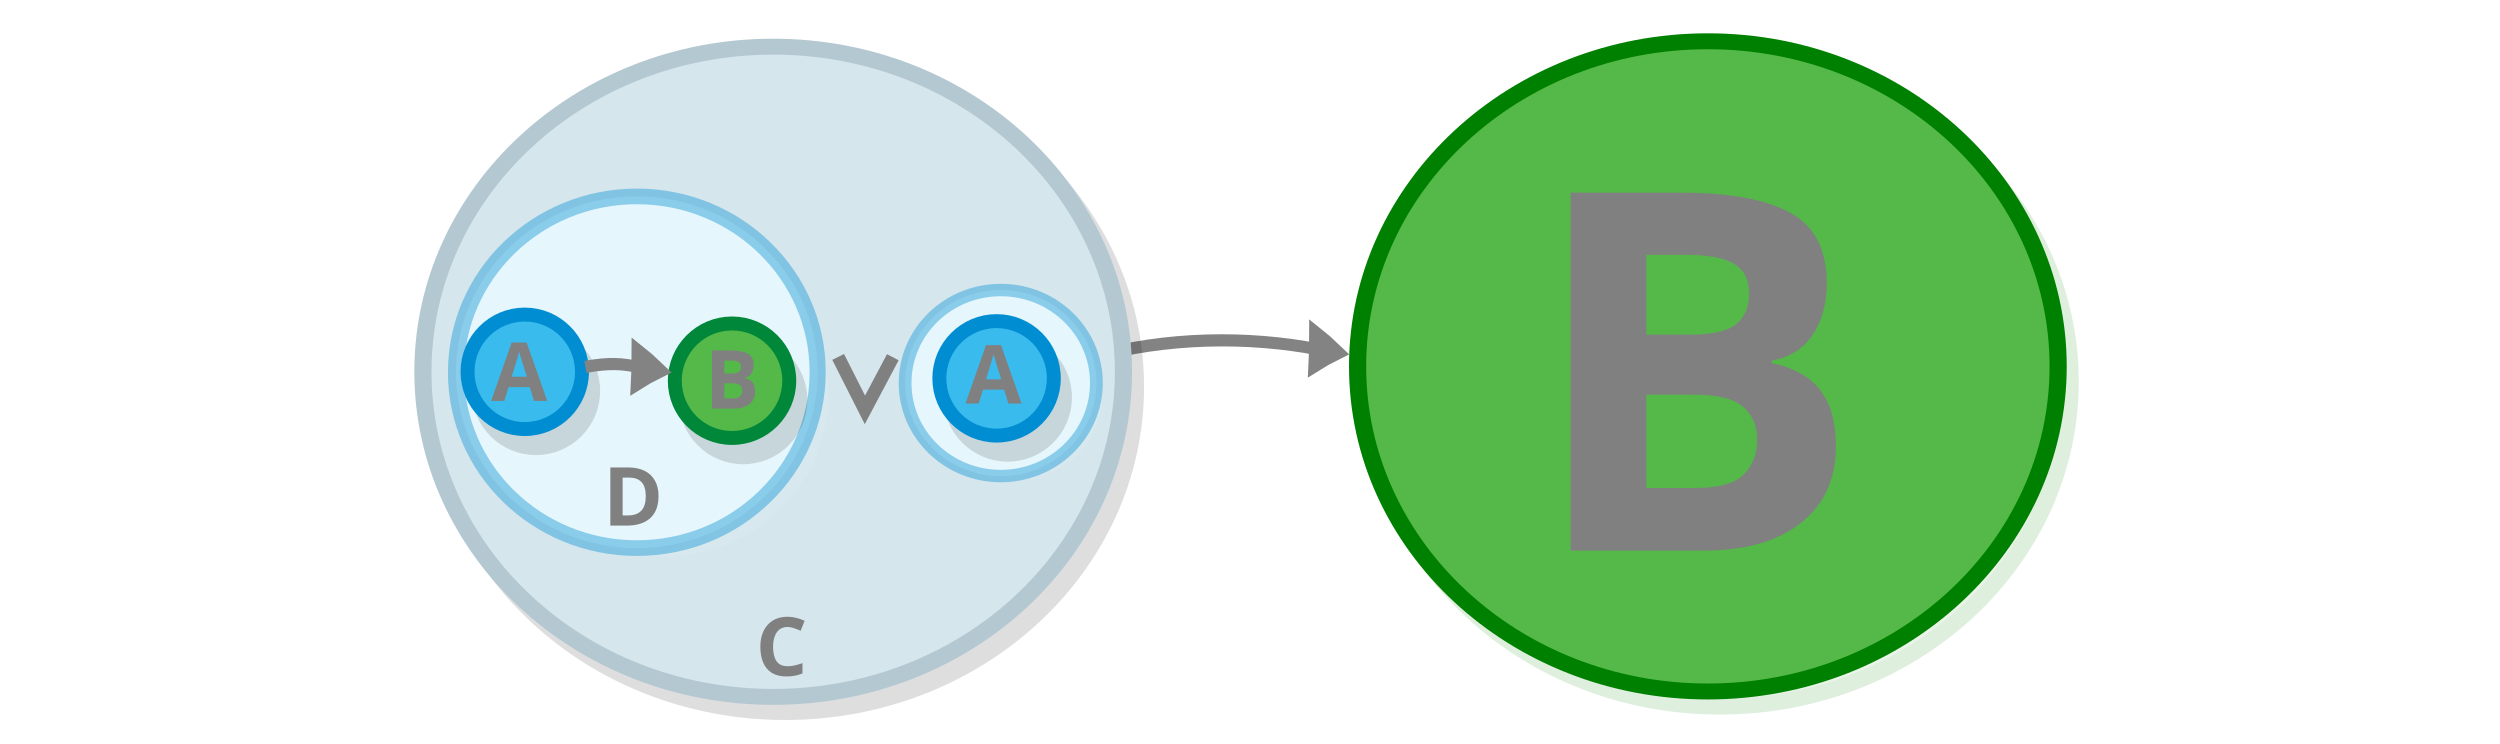
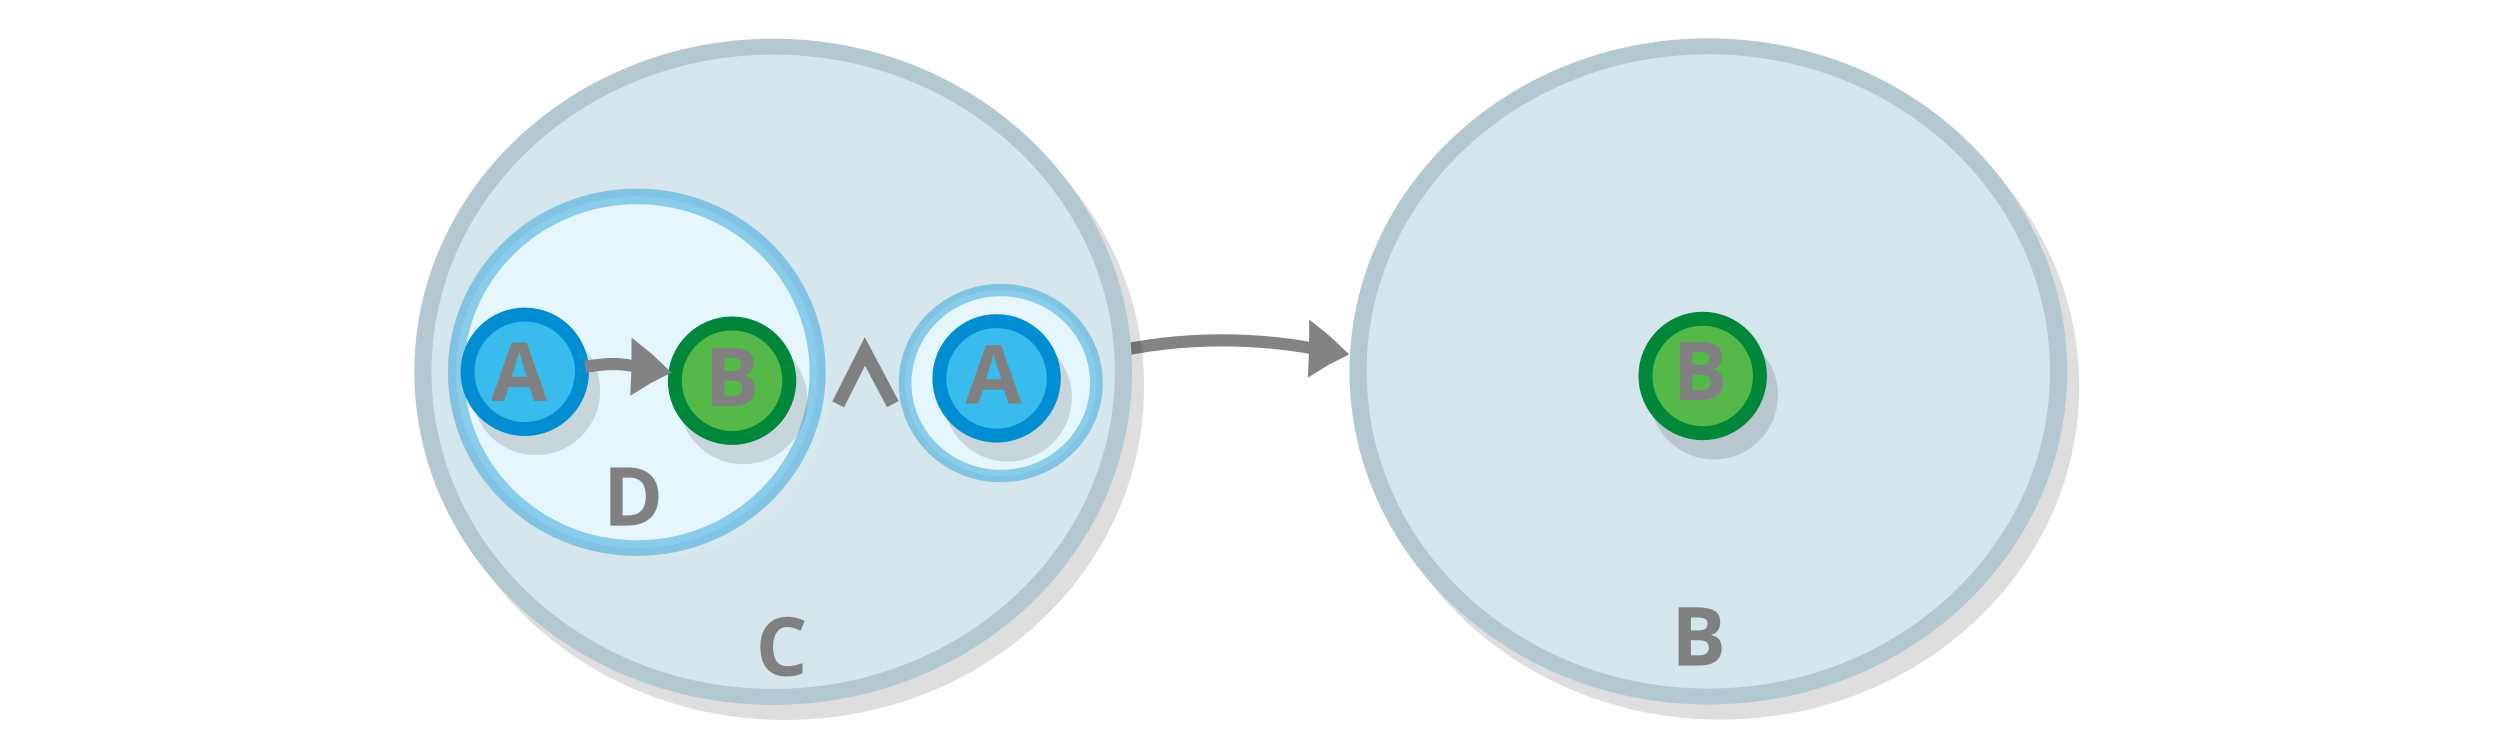
<svg xmlns="http://www.w3.org/2000/svg" viewBox="0 0 595.3 177" version="1.1" id="svg3397">
  <defs id="defs3401" />
-   <g id="g1649-1-7" transform="matrix(0.586284,0,0,0.5405777,155.2817,6.311435)" style="fill:#54b948;fill-opacity:1;stroke:#008000">
-     <g id="g9692-3" transform="matrix(1.286936,0,0,1.29546,-176.2206,164.86)" style="fill:#54b948;fill-opacity:1;stroke:#008000">
-       <circle cx="473.908" cy="-6.545" r="110.546" id="circle3367-3-7" style="opacity:0.13;stroke:#008000;stroke-width:5.416;stroke-miterlimit:10;stroke-dasharray:none;fill:#54b948;fill-opacity:1" />
-       <circle fill="#39bced" stroke="#008dd2" cx="470.12" cy="-11.695" r="110.546" id="circle3381-0-6" style="fill:#54b948;fill-opacity:1;stroke:#008000;stroke-width:5.416;stroke-miterlimit:10;stroke-dasharray:none;stroke-opacity:1" />
-     </g>
-   </g>
  <g style="display:inline;fill:#dddddd;stroke:#838383;stroke-width:6.389;stroke-miterlimit:10" id="g1482-7-0-0" transform="matrix(0.2386856,-0.00444578,0.02306699,0.3329128,236.4638,9.754201)">
    <path style="stroke-width:35.526" id="path1478-7-9-3" transform="matrix(0.4768,-0.02932,0.03214,0.42867,147.58,197.367)" d="m 315.1,101.79 c 10.682,-4.135 21.77,-7.738 33.127,-11.074 -8.518,-8.139 -17.577,-16.01 -27.178,-23.616 -2.04,12.119 -3.103,21.663 -5.949,34.69 z" />
    <path style="fill:none;stroke-width:10.649;paint-order:markers fill stroke" id="path1480-1-3-7" d="M 64.349,89.689 C 149.654,72.574 240.881,73.15 317.498,86.173" transform="matrix(0.89574,0,0,0.81736,18.384,154.236)" />
  </g>
  <g id="g9442" transform="translate(41.00257,1.091495)" style="paint-order:fill markers stroke">
    <g id="g2445-3-1" transform="matrix(2.445808,0,0,2.248517,-117.5724,88.03923)" style="fill:#000000;fill-opacity:0.113;stroke:none;stroke-width:1.324;stroke-miterlimit:4;stroke-dasharray:none;paint-order:fill markers stroke" />
  </g>
  <g id="g1649-1" transform="matrix(0.586284,0,0,0.5405777,-67.28434,7.596253)">
    <g id="g9692" transform="matrix(1.286936,0,0,1.29546,-176.2206,164.86)">
      <circle cx="473.908" cy="-6.545" r="110.546" id="circle3367-3" style="opacity:0.13;stroke:#000000;stroke-width:5.416;stroke-miterlimit:10;stroke-dasharray:none" />
      <circle fill="#39bced" stroke="#008dd2" cx="470.12" cy="-11.695" r="110.546" id="circle3381-0" style="fill:#d5e6ed;fill-opacity:1;stroke:#b4c8d2;stroke-width:5.416;stroke-miterlimit:10;stroke-dasharray:none;stroke-opacity:1" />
    </g>
  </g>
  <g id="g2445" transform="matrix(1.19768,0,0,1.164676,19.81203,86.16745)" style="fill:#e5f6fc;fill-opacity:1">
    <ellipse cx="115.376" cy="6.598" id="circle3367-6" style="opacity:0.13;fill:#e5f6fc;fill-opacity:1;stroke:none;stroke-width:8.061;stroke-miterlimit:10" rx="32.824" ry="33.278" />
    <circle fill="#39bced" stroke="#008dd2" cx="110.07" cy="2.123" id="circle3381-8" style="fill:#e5f6fc;fill-opacity:1;stroke:#008dd2;stroke-width:3.2;stroke-miterlimit:10;stroke-dasharray:none;stroke-opacity:0.397" r="35.953" />
  </g>
  <g id="g1649" transform="matrix(0.5539431,0,0,0.5539431,-22.94721,53.13773)">
    <circle cx="271.8" cy="72.1" r="24.6" id="circle3367" style="opacity:0.13;stroke:#000000;stroke-width:6;stroke-miterlimit:10" />
    <circle fill="#39bced" stroke="#008dd2" cx="267" cy="63.9" r="24.6" id="circle3381" style="stroke-width:6;stroke-miterlimit:10" />
  </g>
  <g id="g1645" transform="matrix(0.5539431,0,0,0.5539431,-30.0954,28.00243)">
    <circle cx="373.8" cy="121.4" r="24.6" id="circle3375" style="opacity:0.13;stroke:#000000;stroke-width:6;stroke-miterlimit:10" />
    <circle fill="#54b948" stroke="#00873a" cx="369" cy="113.1" r="24.6" id="circle3389" style="stroke-width:6;stroke-miterlimit:10" />
  </g>
  <g id="g2445-5" transform="matrix(0.6334893,0,0,0.6160327,168.5714,89.90152)" style="fill:#e5f6fc;fill-opacity:1;stroke-width:4.802;stroke-miterlimit:4;stroke-dasharray:none">
    <ellipse cx="115.376" cy="6.598" id="circle3367-6-9" style="opacity:0.13;fill:#e5f6fc;fill-opacity:1;stroke:none;stroke-width:4.802;stroke-miterlimit:4;stroke-dasharray:none" rx="32.824" ry="33.278" />
    <circle fill="#39bced" stroke="#008dd2" cx="110.07" cy="2.123" id="circle3381-8-8" style="fill:#e5f6fc;fill-opacity:1;stroke:#008dd2;stroke-width:4.802;stroke-miterlimit:4;stroke-dasharray:none;stroke-opacity:0.397" r="35.953" />
  </g>
  <g id="g1649-5" transform="matrix(0.5539431,0,0,0.5539431,89.40171,54.69654)">
    <circle cx="271.8" cy="72.1" r="24.6" id="circle3367-7" style="opacity:0.13;stroke:#000000;stroke-width:6;stroke-miterlimit:10" />
    <circle fill="#39bced" stroke="#008dd2" cx="267" cy="63.9" r="24.6" id="circle3381-9" style="stroke-width:6;stroke-miterlimit:10" />
  </g>
-   <g id="g1730" transform="matrix(0.537066,0.03294189,-0.03313988,0.5338573,48.14709,38.5843)" style="stroke:#808080;stroke-width:5.818;stroke-linecap:square;stroke-linejoin:miter;stroke-miterlimit:4;stroke-dasharray:none">
+   <g id="g1730" transform="matrix(0.537066,-0.03294189,-0.03313988,-0.5338573,48.14709,142.7027)" style="stroke:#808080;stroke-width:5.818;stroke-linecap:square;stroke-linejoin:miter;stroke-miterlimit:4;stroke-dasharray:none">
    <path style="fill:none;stroke:#808080;stroke-width:5.818;stroke-linecap:square;stroke-linejoin:miter;stroke-miterlimit:4;stroke-dasharray:none;stroke-opacity:1" d="m 287.693,71.772 11.811,20.29 9.691,-21.501" id="path1717" />
  </g>
  <g style="display:inline;fill:#dddddd;stroke:#838383;stroke-width:6.389;stroke-miterlimit:10" id="g1482-7-0" transform="matrix(0.2386856,-0.00444578,0.02306699,0.3329128,75.11364,14.07705)">
    <path style="stroke-width:35.526" id="path1478-7-9" transform="matrix(0.4768,-0.02932,0.03214,0.42867,147.58,197.367)" d="m 315.1,101.79 c 10.682,-4.135 21.77,-7.738 33.127,-11.074 -8.518,-8.139 -17.577,-16.01 -27.178,-23.616 -2.04,12.119 -3.103,21.663 -5.949,34.69 z" />
    <path style="stroke-width:10.649;paint-order:markers fill stroke" id="path1480-1-3" transform="matrix(0.89574,0,0,0.81736,18.384,154.236)" d="M 256.008,84.703 C 283.392,81.263 297.41,82.245 317.498,86.173" />
  </g>
  <text xml:space="preserve" style="font-style:normal;font-weight:normal;font-size:40px;line-height:1.25;font-family:sans-serif;fill:#000000;fill-opacity:1;stroke:none" x="80.857" y="-50.271" id="text9288">
    <tspan id="tspan9286" x="80.857" y="-50.271" />
  </text>
-   <text xml:space="preserve" style="font-style:normal;font-weight:normal;font-size:119.363px;line-height:1.25;font-family:sans-serif;fill:#808080;fill-opacity:1;stroke:none;stroke-width:2.984" x="363.265" y="131.103" id="text11199-1">
-     <tspan id="tspan11197-9" x="363.265" y="131.103" style="font-style:normal;font-variant:normal;font-weight:bold;font-stretch:normal;font-family:sans-serif;-inkscape-font-specification:'sans-serif Bold';fill:#808080;stroke-width:2.984">B</tspan>
-   </text>
  <text xml:space="preserve" style="font-style:normal;font-weight:normal;font-size:19.397px;line-height:1.25;font-family:sans-serif;fill:#808080;fill-opacity:1;stroke:none;stroke-width:0.485" x="179.925" y="160.891" id="text11199-1-1">
    <tspan id="tspan11197-9-8" x="179.925" y="160.891" style="font-style:normal;font-variant:normal;font-weight:bold;font-stretch:normal;font-family:sans-serif;-inkscape-font-specification:'sans-serif Bold';fill:#808080;stroke-width:0.485">C</tspan>
-   </text>
-   <text xml:space="preserve" style="font-style:normal;font-weight:normal;font-size:19.397px;line-height:1.25;font-family:sans-serif;fill:#808080;fill-opacity:1;stroke:none;stroke-width:0.485" x="167.812" y="97.296" id="text11199-1-4">
-     <tspan id="tspan11197-9-9" x="167.812" y="97.296" style="font-style:normal;font-variant:normal;font-weight:bold;font-stretch:normal;font-family:sans-serif;-inkscape-font-specification:'sans-serif Bold';fill:#808080;stroke-width:0.485">B</tspan>
  </text>
  <text xml:space="preserve" style="font-style:normal;font-weight:normal;font-size:19.397px;line-height:1.25;font-family:sans-serif;fill:#808080;fill-opacity:1;stroke:none;stroke-width:0.485" x="116.936" y="95.479" id="text11199-1-7">
    <tspan id="tspan11197-9-2" x="116.936" y="95.479" style="font-style:normal;font-variant:normal;font-weight:bold;font-stretch:normal;font-family:sans-serif;-inkscape-font-specification:'sans-serif Bold';fill:#808080;stroke-width:0.485">A</tspan>
  </text>
  <text xml:space="preserve" style="font-style:normal;font-weight:normal;font-size:19.397px;line-height:1.25;font-family:sans-serif;fill:#808080;fill-opacity:1;stroke:none;stroke-width:0.485" x="229.893" y="96.085" id="text11199-1-7-1">
    <tspan id="tspan11197-9-2-1" x="229.893" y="96.085" style="font-style:normal;font-variant:normal;font-weight:bold;font-stretch:normal;font-family:sans-serif;-inkscape-font-specification:'sans-serif Bold';fill:#808080;stroke-width:0.485">A</tspan>
  </text>
  <text xml:space="preserve" style="font-style:normal;font-weight:normal;font-size:19.397px;line-height:1.25;font-family:sans-serif;fill:#808080;fill-opacity:1;stroke:none;stroke-width:0.485" x="143.585" y="125.157" id="text11199-1-4-2">
    <tspan id="tspan11197-9-9-9" x="143.585" y="125.157" style="font-style:normal;font-variant:normal;font-weight:bold;font-stretch:normal;font-family:sans-serif;-inkscape-font-specification:'sans-serif Bold';fill:#808080;stroke-width:0.485">D</tspan>
  </text>
+   <g id="g1649-1-3" transform="matrix(0.586284,0,0,0.5405777,155.3976,7.512144)">
+     <g id="g9692-5" transform="matrix(1.286936,0,0,1.29546,-176.2206,164.86)">
+       <circle cx="473.908" cy="-6.545" r="110.546" id="circle3367-3-2" style="opacity:0.13;stroke:#000000;stroke-width:5.416;stroke-miterlimit:10;stroke-dasharray:none" />
+       <circle fill="#39bced" stroke="#008dd2" cx="470.12" cy="-11.695" r="110.546" id="circle3381-0-2" style="fill:#d5e6ed;fill-opacity:1;stroke:#b4c8d2;stroke-width:5.416;stroke-miterlimit:10;stroke-dasharray:none;stroke-opacity:1" />
+     </g>
+   </g>
+   <g id="g1645-6" transform="matrix(0.5539431,0,0,0.5539431,201.0361,26.87232)">
+     <circle cx="373.8" cy="121.4" r="24.6" id="circle3375-6" style="opacity:0.13;stroke:#000000;stroke-width:6;stroke-miterlimit:10" />
+     <circle fill="#54b948" stroke="#00873a" cx="369" cy="113.1" r="24.6" id="circle3389-7" style="stroke-width:6;stroke-miterlimit:10" />
+   </g>
+   <text xml:space="preserve" style="font-style:normal;font-weight:normal;font-size:19.397px;line-height:1.25;font-family:sans-serif;fill:#808080;fill-opacity:1;stroke:none;stroke-width:0.485" x="398.332" y="95.239" id="text11199-1-4">
+     <tspan id="tspan11197-9-9" x="398.332" y="95.239" style="font-style:normal;font-variant:normal;font-weight:bold;font-stretch:normal;font-family:sans-serif;-inkscape-font-specification:'sans-serif Bold';fill:#808080;stroke-width:0.485">B</tspan>
+   </text>
+   <text xml:space="preserve" style="font-style:normal;font-weight:normal;font-size:19.397px;line-height:1.25;font-family:sans-serif;fill:#808080;fill-opacity:1;stroke:none;stroke-width:0.485" x="167.812" y="96.69" id="text11199-1-4-7">
+     <tspan id="tspan11197-9-9-7" x="167.812" y="96.69" style="font-style:normal;font-variant:normal;font-weight:bold;font-stretch:normal;font-family:sans-serif;-inkscape-font-specification:'sans-serif Bold';fill:#808080;stroke-width:0.485">B</tspan>
+   </text>
+   <text xml:space="preserve" style="font-style:normal;font-weight:normal;font-size:19.397px;line-height:1.25;font-family:sans-serif;fill:#808080;fill-opacity:1;stroke:none;stroke-width:0.485" x="397.966" y="158.469" id="text11199-1-4-7-4">
+     <tspan id="tspan11197-9-9-7-4" x="397.966" y="158.469" style="font-style:normal;font-variant:normal;font-weight:bold;font-stretch:normal;font-family:sans-serif;-inkscape-font-specification:'sans-serif Bold';fill:#808080;stroke-width:0.485">B</tspan>
+   </text>
</svg>
